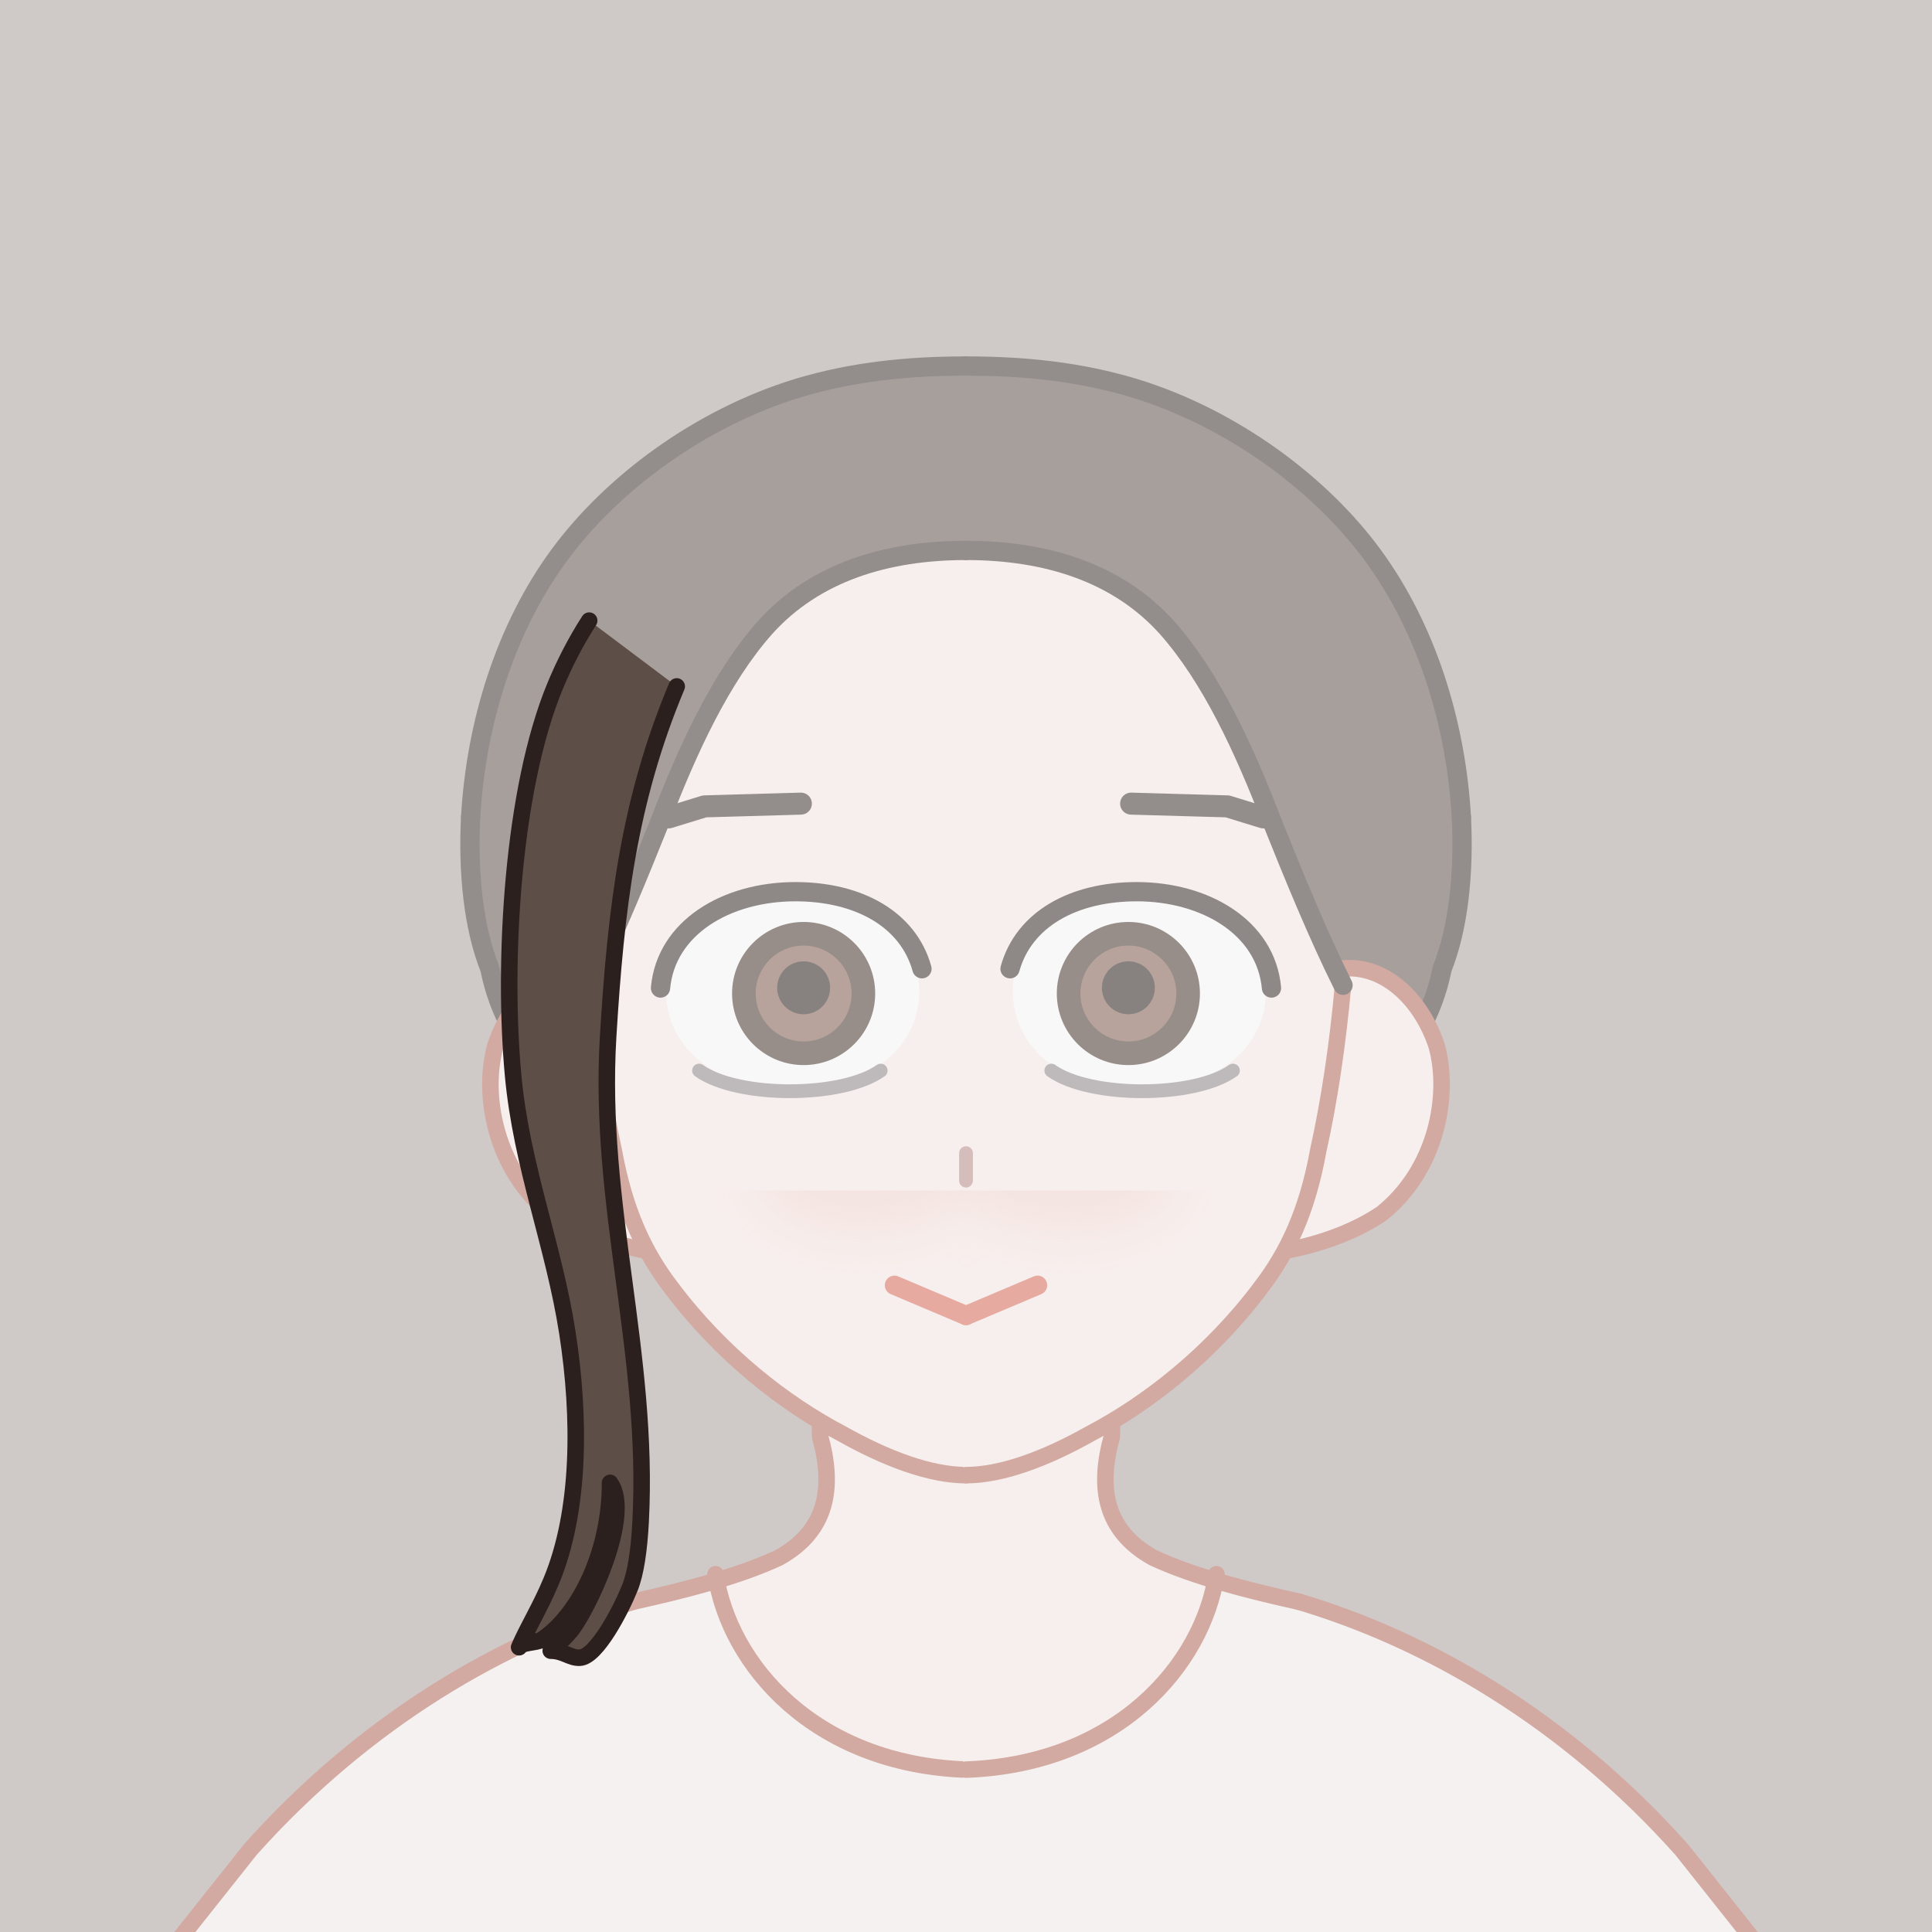
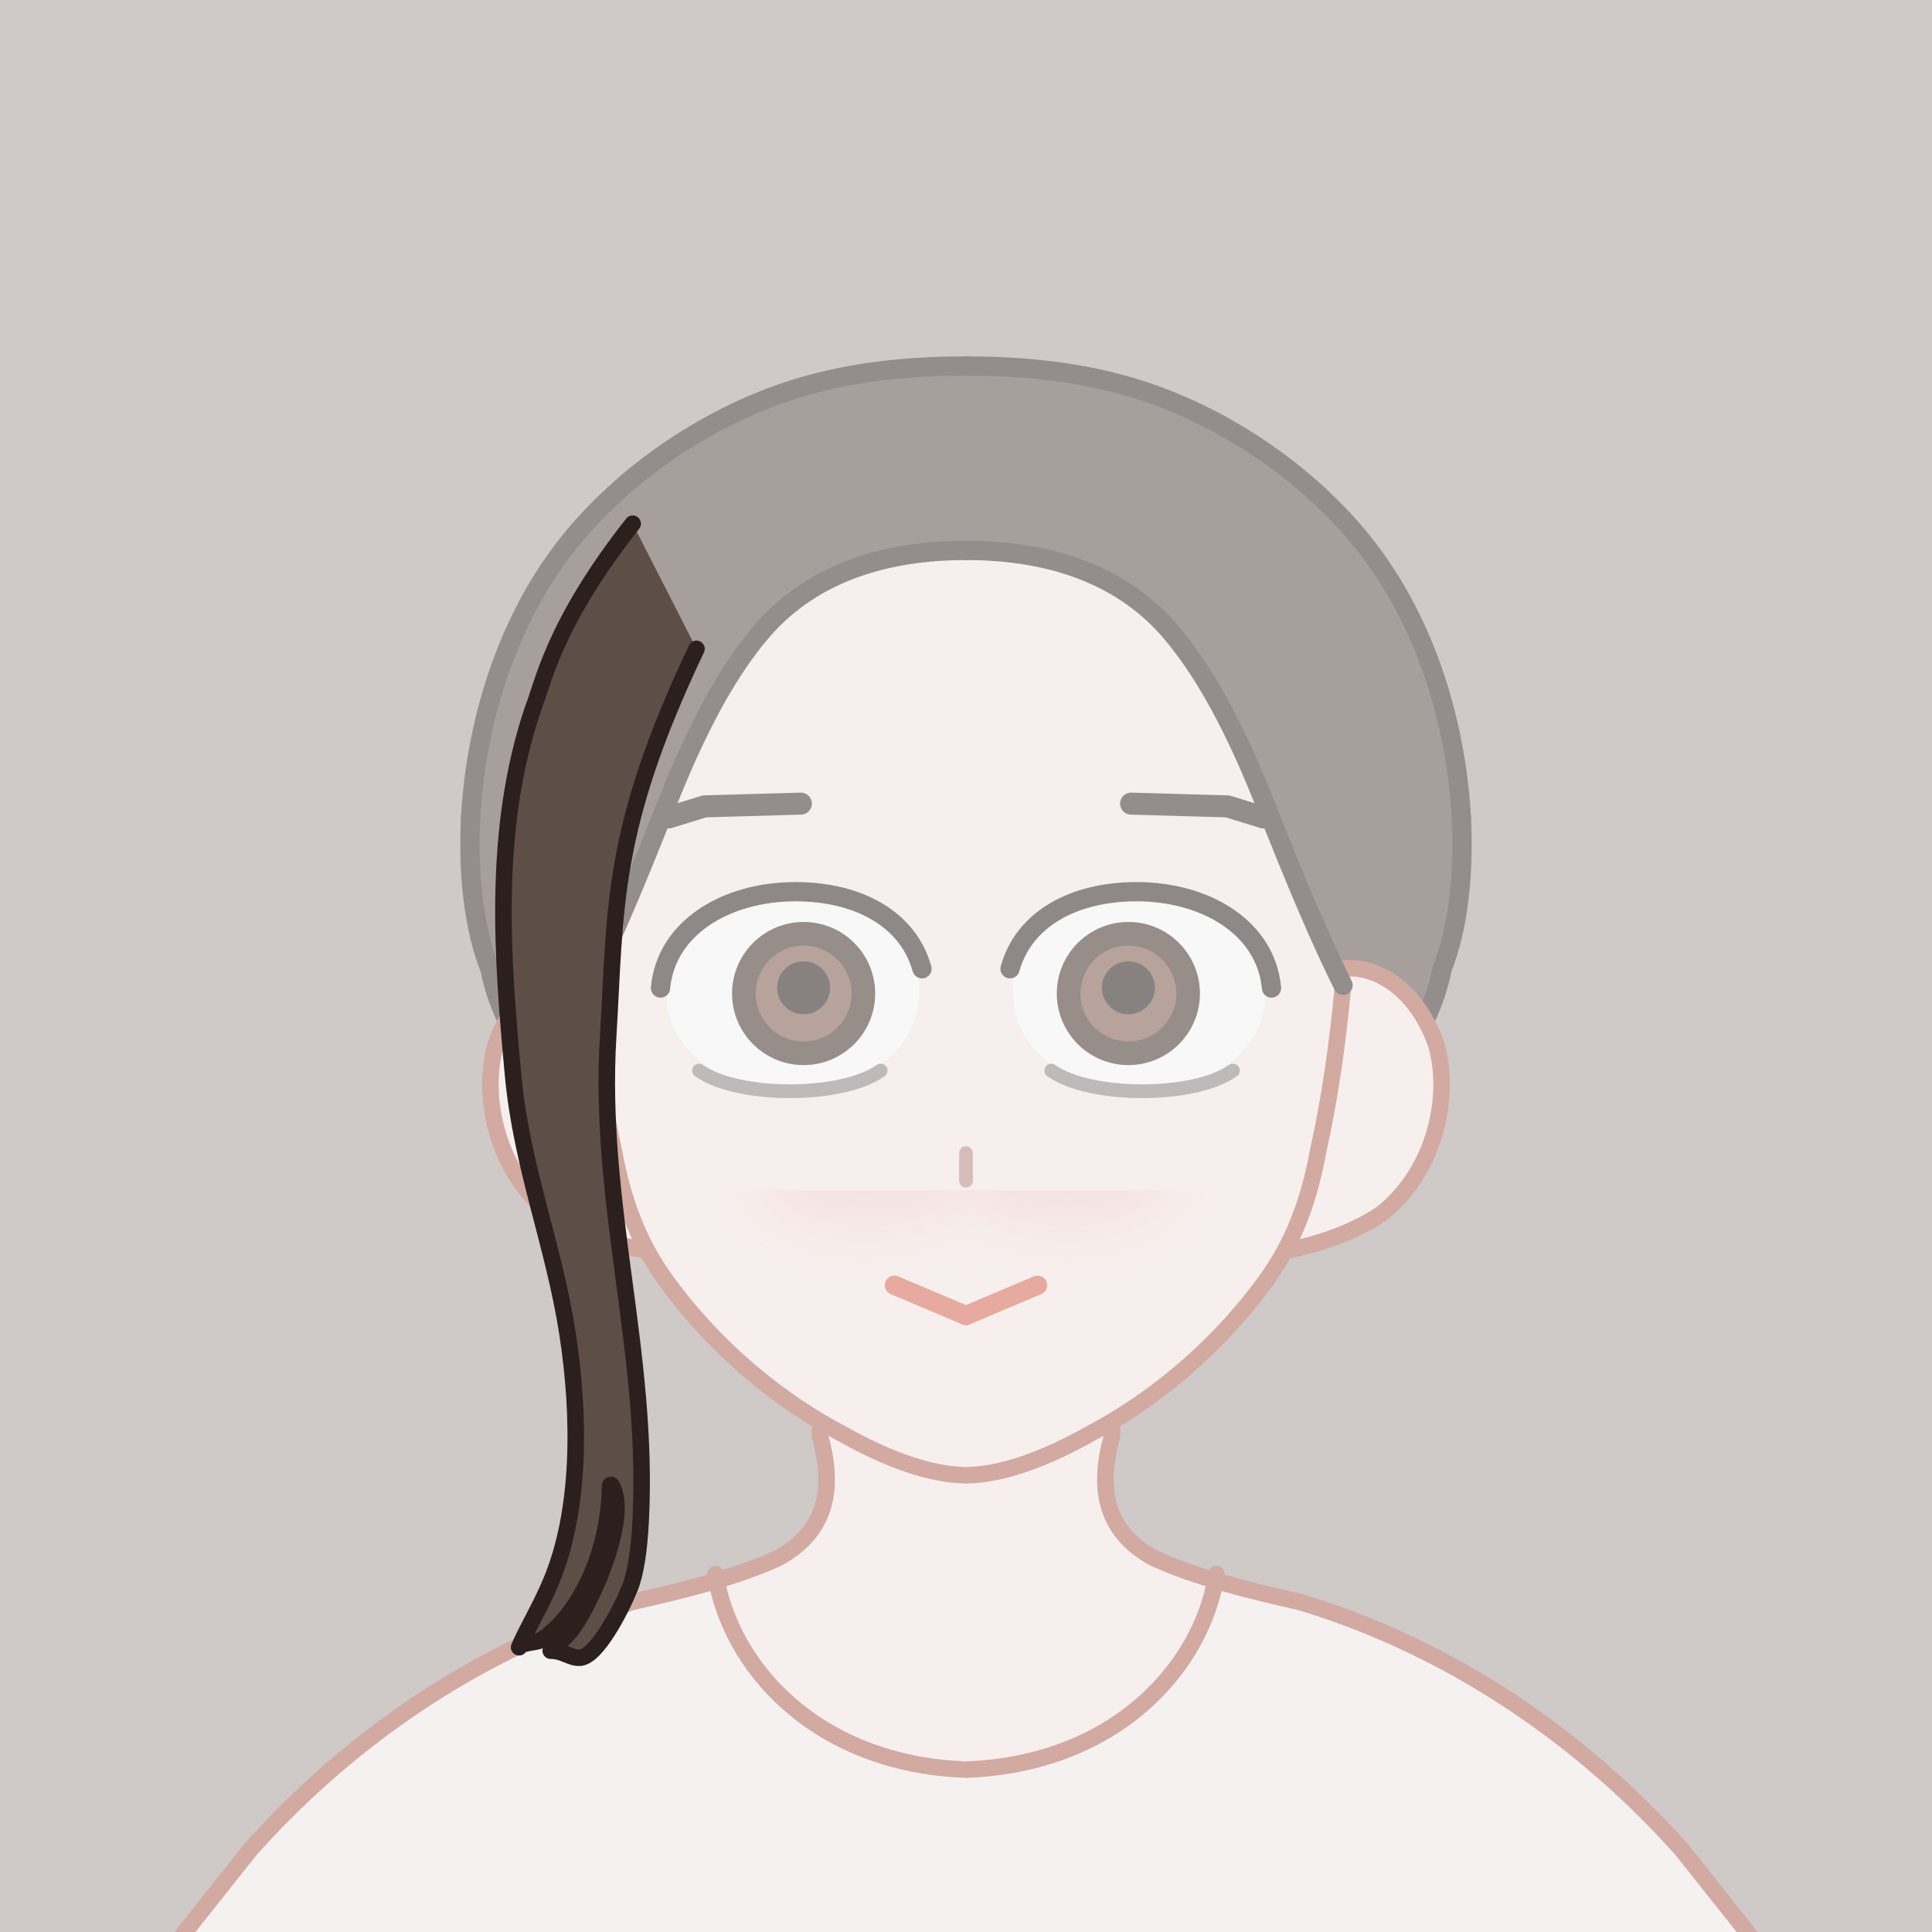
<svg xmlns="http://www.w3.org/2000/svg" width="702" height="702" viewBox="0 0 702 702">
  <defs>
    <clipPath id="clip-path-1">
      <path d="M242 432.56 L386 432.56 L386 563.54 L242 563.54 Z" />
    </clipPath>
    <filter id="filter-1" filterUnits="userSpaceOnUse" x="245" y="377" width="138" height="100" color-interpolation-filters="sRGB">
      <feGaussianBlur in="SourceGraphic" stdDeviation="9" color-interpolation-filters="linearRGB" />
    </filter>
    <clipPath id="clip-path-2">
      <path d="M460 432.56 L316 432.56 L316 563.54 L460 563.54 Z" />
    </clipPath>
    <filter id="filter-2" filterUnits="userSpaceOnUse" x="319" y="377" width="138" height="100" color-interpolation-filters="sRGB">
      <feGaussianBlur in="SourceGraphic" stdDeviation="9" color-interpolation-filters="linearRGB" />
    </filter>
    <clipPath id="clip-path-3">
      <path d="M242 381.97 C242 343.86 262 326 288 326 C314 326 334 343.86 334 381.97 C334 420.09 314 444.34 288 444.34 C262 444.34 242 420.09 242 381.97 Z" />
    </clipPath>
    <clipPath id="clip-path-4">
      <path d="M460 381.97 C460 343.86 440 326 414 326 C388 326 368 343.86 368 381.97 C368 420.09 388 444.34 414 444.34 C440 444.34 460 420.09 460 381.97 Z" />
    </clipPath>
  </defs>
  <g id="_ref">
    <g opacity="0.5">
      <rect x="0" y="0" width="702" height="702" fill="#ada19f" />
      <g data-layer="body">
        <g>
          <path d="M260 573 L230 582 C183 596 133 625 91 672 L60 712 L352 712 L352 643 C296 641 265 605 260 573 Z" fill="#f9f2f1" />
          <path d="M296 490 L298 522 C303 540 301 556 283 566 L260 573 C265 605 296 641 352 643 L352 490 Z" fill="#fdeeea" />
          <path d="M230 582 C183 596 133 625 91 672 L64 706" fill="none" stroke="#b46352" stroke-width="6" stroke-linecap="round" stroke-linejoin="round" />
          <path d="M296 500 C298 510 298 516 298 522 C303 540 301 556 283 566 C268 573 248 578 230 582" fill="none" stroke="#b46352" stroke-width="6" stroke-linecap="round" stroke-linejoin="round" />
          <path d="M260 572 C265 605 296 641 351 643" fill="none" stroke="#b46352" stroke-width="6" stroke-linecap="round" stroke-linejoin="round" />
        </g>
        <g>
          <path d="M442 573 L472 582 C519 596 569 625 611 672 L642 712 L350 712 L350 643 C406 641 437 605 442 573 Z" fill="#f9f2f1" />
          <path d="M406 490 L404 522 C399 540 401 556 419 566 L442 573 C437 605 406 641 350 643 L350 490 Z" fill="#fdeeea" />
          <path d="M472 582 C519 596 569 625 611 672 L638 706" fill="none" stroke="#b46352" stroke-width="6" stroke-linecap="round" stroke-linejoin="round" />
          <path d="M406 500 C404 510 404 516 404 522 C399 540 401 556 419 566 C434 573 454 578 472 582" fill="none" stroke="#b46352" stroke-width="6" stroke-linecap="round" stroke-linejoin="round" />
          <path d="M442 572 C437 605 406 641 351 643" fill="none" stroke="#b46352" stroke-width="6" stroke-linecap="round" stroke-linejoin="round" />
        </g>
      </g>
      <g data-layer="hairBase">
        <g>
          <path d="M352 133 L351 133 C330 133 310 135 290 141 C254 152 222 176 203 202 C184 228 173 262 171 297 C170 317 172 337 178 352 C180 362 184 372 190 380 L198 386 L352 386 Z" fill="#5d4e48" />
          <path d="M351 133 C330 133 310 135 290 141 C254 152 222 176 203 202 C184 228 173 262 171 297" fill="none" stroke="#352a27" stroke-width="7" stroke-linecap="round" stroke-linejoin="round" />
          <path d="M171 297 C170 317 172 337 178 352 C180 362 184 372 190 380" fill="none" stroke="#352a27" stroke-width="7" stroke-linecap="round" stroke-linejoin="round" />
        </g>
        <g>
          <path d="M350 133 L351 133 C372 133 392 135 412 141 C448 152 480 176 499 202 C518 228 529 262 531 297 C532 317 530 337 524 352 C522 362 518 372 512 380 L504 386 L350 386 Z" fill="#5d4e48" />
          <path d="M351 133 C372 133 392 135 412 141 C448 152 480 176 499 202 C518 228 529 262 531 297" fill="none" stroke="#352a27" stroke-width="7" stroke-linecap="round" stroke-linejoin="round" />
          <path d="M531 297 C532 317 530 337 524 352 C522 362 518 372 512 380" fill="none" stroke="#352a27" stroke-width="7" stroke-linecap="round" stroke-linejoin="round" />
        </g>
      </g>
      <g data-layer="ear">
        <g>
          <path d="M215 352 C200 350 186 362 180 380 C175 398 180 425 200 441 C212 449 226 453 238 455 L225 380 Z" fill="#fdeeea" />
          <path d="M215 352 C200 350 186 362 180 380 C175 398 180 425 200 441 C212 449 226 453 238 455" fill="none" stroke="#b46352" stroke-width="6" stroke-linecap="round" stroke-linejoin="round" />
        </g>
        <g>
          <path d="M487 352 C502 350 516 362 522 380 C527 398 522 425 502 441 C490 449 476 453 464 455 L477 380 Z" fill="#fdeeea" />
          <path d="M487 352 C502 350 516 362 522 380 C527 398 522 425 502 441 C490 449 476 453 464 455" fill="none" stroke="#b46352" stroke-width="6" stroke-linecap="round" stroke-linejoin="round" />
        </g>
      </g>
      <g data-layer="face">
        <g>
          <path d="M352 200 L351 200 C322 200 296 208 278 228 C262 246 250 272 240 298 C232 318 223 340 214 358 C216 380 219 400 223 418 C227 440 234 455 244 468 C262 492 285 510 306 521 C322 530 338 536 351 536 L352 536 Z" fill="#fdeeea" />
          <path d="M214 358 C216 380 219 400 223 418 C227 440 234 455 244 468 C262 492 285 510 306 521 C322 530 338 536 351 536" fill="none" stroke="#b46352" stroke-width="6" stroke-linecap="round" stroke-linejoin="round" />
        </g>
        <g>
          <path d="M350 200 L351 200 C380 200 406 208 424 228 C440 246 452 272 462 298 C470 318 479 340 488 358 C486 380 483 400 479 418 C475 440 468 455 458 468 C440 492 417 510 396 521 C380 530 364 536 351 536 L350 536 Z" fill="#fdeeea" />
          <path d="M488 358 C486 380 483 400 479 418 C475 440 468 455 458 468 C440 492 417 510 396 521 C380 530 364 536 351 536" fill="none" stroke="#b46352" stroke-width="6" stroke-linecap="round" stroke-linejoin="round" />
        </g>
      </g>
      <g data-layer="makeup">
        <g clip-path="url(#clip-path-1)">
          <g filter="url(#filter-1)">
            <ellipse cx="314" cy="427" rx="40" ry="21" fill="#f3bfb8" opacity="0.5" />
          </g>
        </g>
        <g clip-path="url(#clip-path-2)">
          <g filter="url(#filter-2)">
            <ellipse cx="388" cy="427" rx="40" ry="21" fill="#f3bfb8" opacity="0.5" />
          </g>
        </g>
      </g>
      <g data-layer="mouth">
        <line x1="325" y1="467" x2="351" y2="478" fill="none" stroke="#dc6450" stroke-width="7" stroke-linecap="round" stroke-linejoin="round" />
        <line x1="377" y1="467" x2="351" y2="478" fill="none" stroke="#dc6450" stroke-width="7" stroke-linecap="round" stroke-linejoin="round" />
        <line x1="351" y1="419" x2="351" y2="429" fill="none" stroke="#b98a88" stroke-width="5" stroke-linecap="round" />
      </g>
      <g data-layer="eye">
        <path d="M242 360 C242 338 262 326 288 326 C314 326 334 338 334 360 C334 382 314 396 288 396 C262 396 242 382 242 360 Z" fill="#ffffff" />
        <g clip-path="url(#clip-path-3)">
          <g>
            <circle cx="292" cy="361" r="26" fill="#3e2a22" />
            <circle cx="292" cy="361" r="17.42" fill="#7e5647" />
            <circle cx="292" cy="358.92" r="9.62" fill="#1e1410" />
          </g>
        </g>
        <g>
          <path d="M254 389 C268 399 306 399 320 389" fill="none" stroke="#8b8284" stroke-width="5" stroke-linecap="round" />
          <path d="M240 359 C242 337 264 324 289 324 C312 324 330 334 335 352" fill="none" stroke="#2b201d" stroke-width="7" stroke-linecap="round" stroke-linejoin="round" />
        </g>
        <g>
          <path d="M460 360 C460 338 440 326 414 326 C388 326 368 338 368 360 C368 382 388 396 414 396 C440 396 460 382 460 360 Z" fill="#ffffff" />
          <g clip-path="url(#clip-path-4)">
            <g>
              <circle cx="410" cy="361" r="26" fill="#3e2a22" />
              <circle cx="410" cy="361" r="17.42" fill="#7e5647" />
              <circle cx="410" cy="358.92" r="9.62" fill="#1e1410" />
            </g>
          </g>
          <g>
            <path d="M448 389 C434 399 396 399 382 389" fill="none" stroke="#8b8284" stroke-width="5" stroke-linecap="round" />
            <path d="M462 359 C460 337 438 324 413 324 C390 324 372 334 367 352" fill="none" stroke="#2b201d" stroke-width="7" stroke-linecap="round" stroke-linejoin="round" />
          </g>
        </g>
      </g>
      <g data-layer="hairLine">
        <path d="M351 200 C322 200 296 208 278 228 C262 246 250 272 240 298 C232 318 223 340 214 358" fill="none" stroke="#352a27" stroke-width="7" stroke-linecap="round" stroke-linejoin="round" />
        <path d="M351 200 C380 200 406 208 424 228 C440 246 452 272 462 298 C470 318 479 340 488 358" fill="none" stroke="#352a27" stroke-width="7" stroke-linecap="round" stroke-linejoin="round" />
      </g>
      <g data-layer="brow">
        <polyline points="243,297 256,293 291,292" fill="none" stroke="#352a27" stroke-width="8" stroke-linecap="round" stroke-linejoin="round" />
        <polyline points="459,297 446,293 411,292" fill="none" stroke="#352a27" stroke-width="8" stroke-linecap="round" stroke-linejoin="round" />
      </g>
    </g>
  </g>
  <g id="half">
-     <path d="M245.888 249.41 C228.399 291.114 223.8 330.069 220.978 376.549 C217.243 438.066 235.994 491.39 232.772 552.947 C232.251 562.913 231.059 571.511 228.851 576.99 C225.676 584.87 216.86 601.96 210.734 602.34 C207.232 602.56 204.79 599.79 200.11 599.79 C202.87 596.8 203.883 596.75 207.37 592.57 C213.265 585.5 230.158 550.56 221.665 538.79 C221.665 564.33 210.195 586.85 196.962 595.74 C195.079 597 189.264 596.66 188.613 598.54 C191.871 591.02 196.2 584.26 200.242 574.6 C210.884 549.173 210.925 515.041 206.185 484.427 C201.219 452.35 189.468 423.716 186.433 390.705 C182.641 349.465 186.094 286.937 201.69 249.296 C205.048 241.19 209.127 233.203 214.081 225.503" fill="#5d4e48" stroke="#2b201d" stroke-width="6" stroke-linecap="round" stroke-linejoin="round" />
+     <path d="M253.074 235.758 C221.666 301.781 223.8 330.069 220.978 376.549 C217.243 438.066 235.994 491.39 232.772 552.947 C232.251 562.913 231.059 571.511 228.851 576.99 C225.676 584.87 216.86 601.96 210.734 602.34 C207.232 602.56 204.79 599.79 200.11 599.79 C202.87 596.8 203.883 596.75 207.37 592.57 C213.123 585.671 229.348 552.232 222.237 539.683 C222.081 539.408 221.662 539.53 221.658 539.851 C221.347 564.952 210.012 586.973 196.962 595.74 C195.079 597 189.264 596.66 188.613 598.54 C191.871 591.02 196.2 584.26 200.242 574.6 C210.884 549.173 210.925 515.041 206.185 484.427 C201.219 452.35 189.468 423.716 186.433 390.705 C182.641 349.468 178.554 301.788 193.783 257.21 C193.785 257.203 193.788 257.196 193.79 257.19 C197.147 249.076 200.84 227.039 229.889 190.295" fill="#5d4e48" stroke="#2b201d" stroke-width="6" stroke-linecap="round" stroke-linejoin="round" />
  </g>
</svg>
